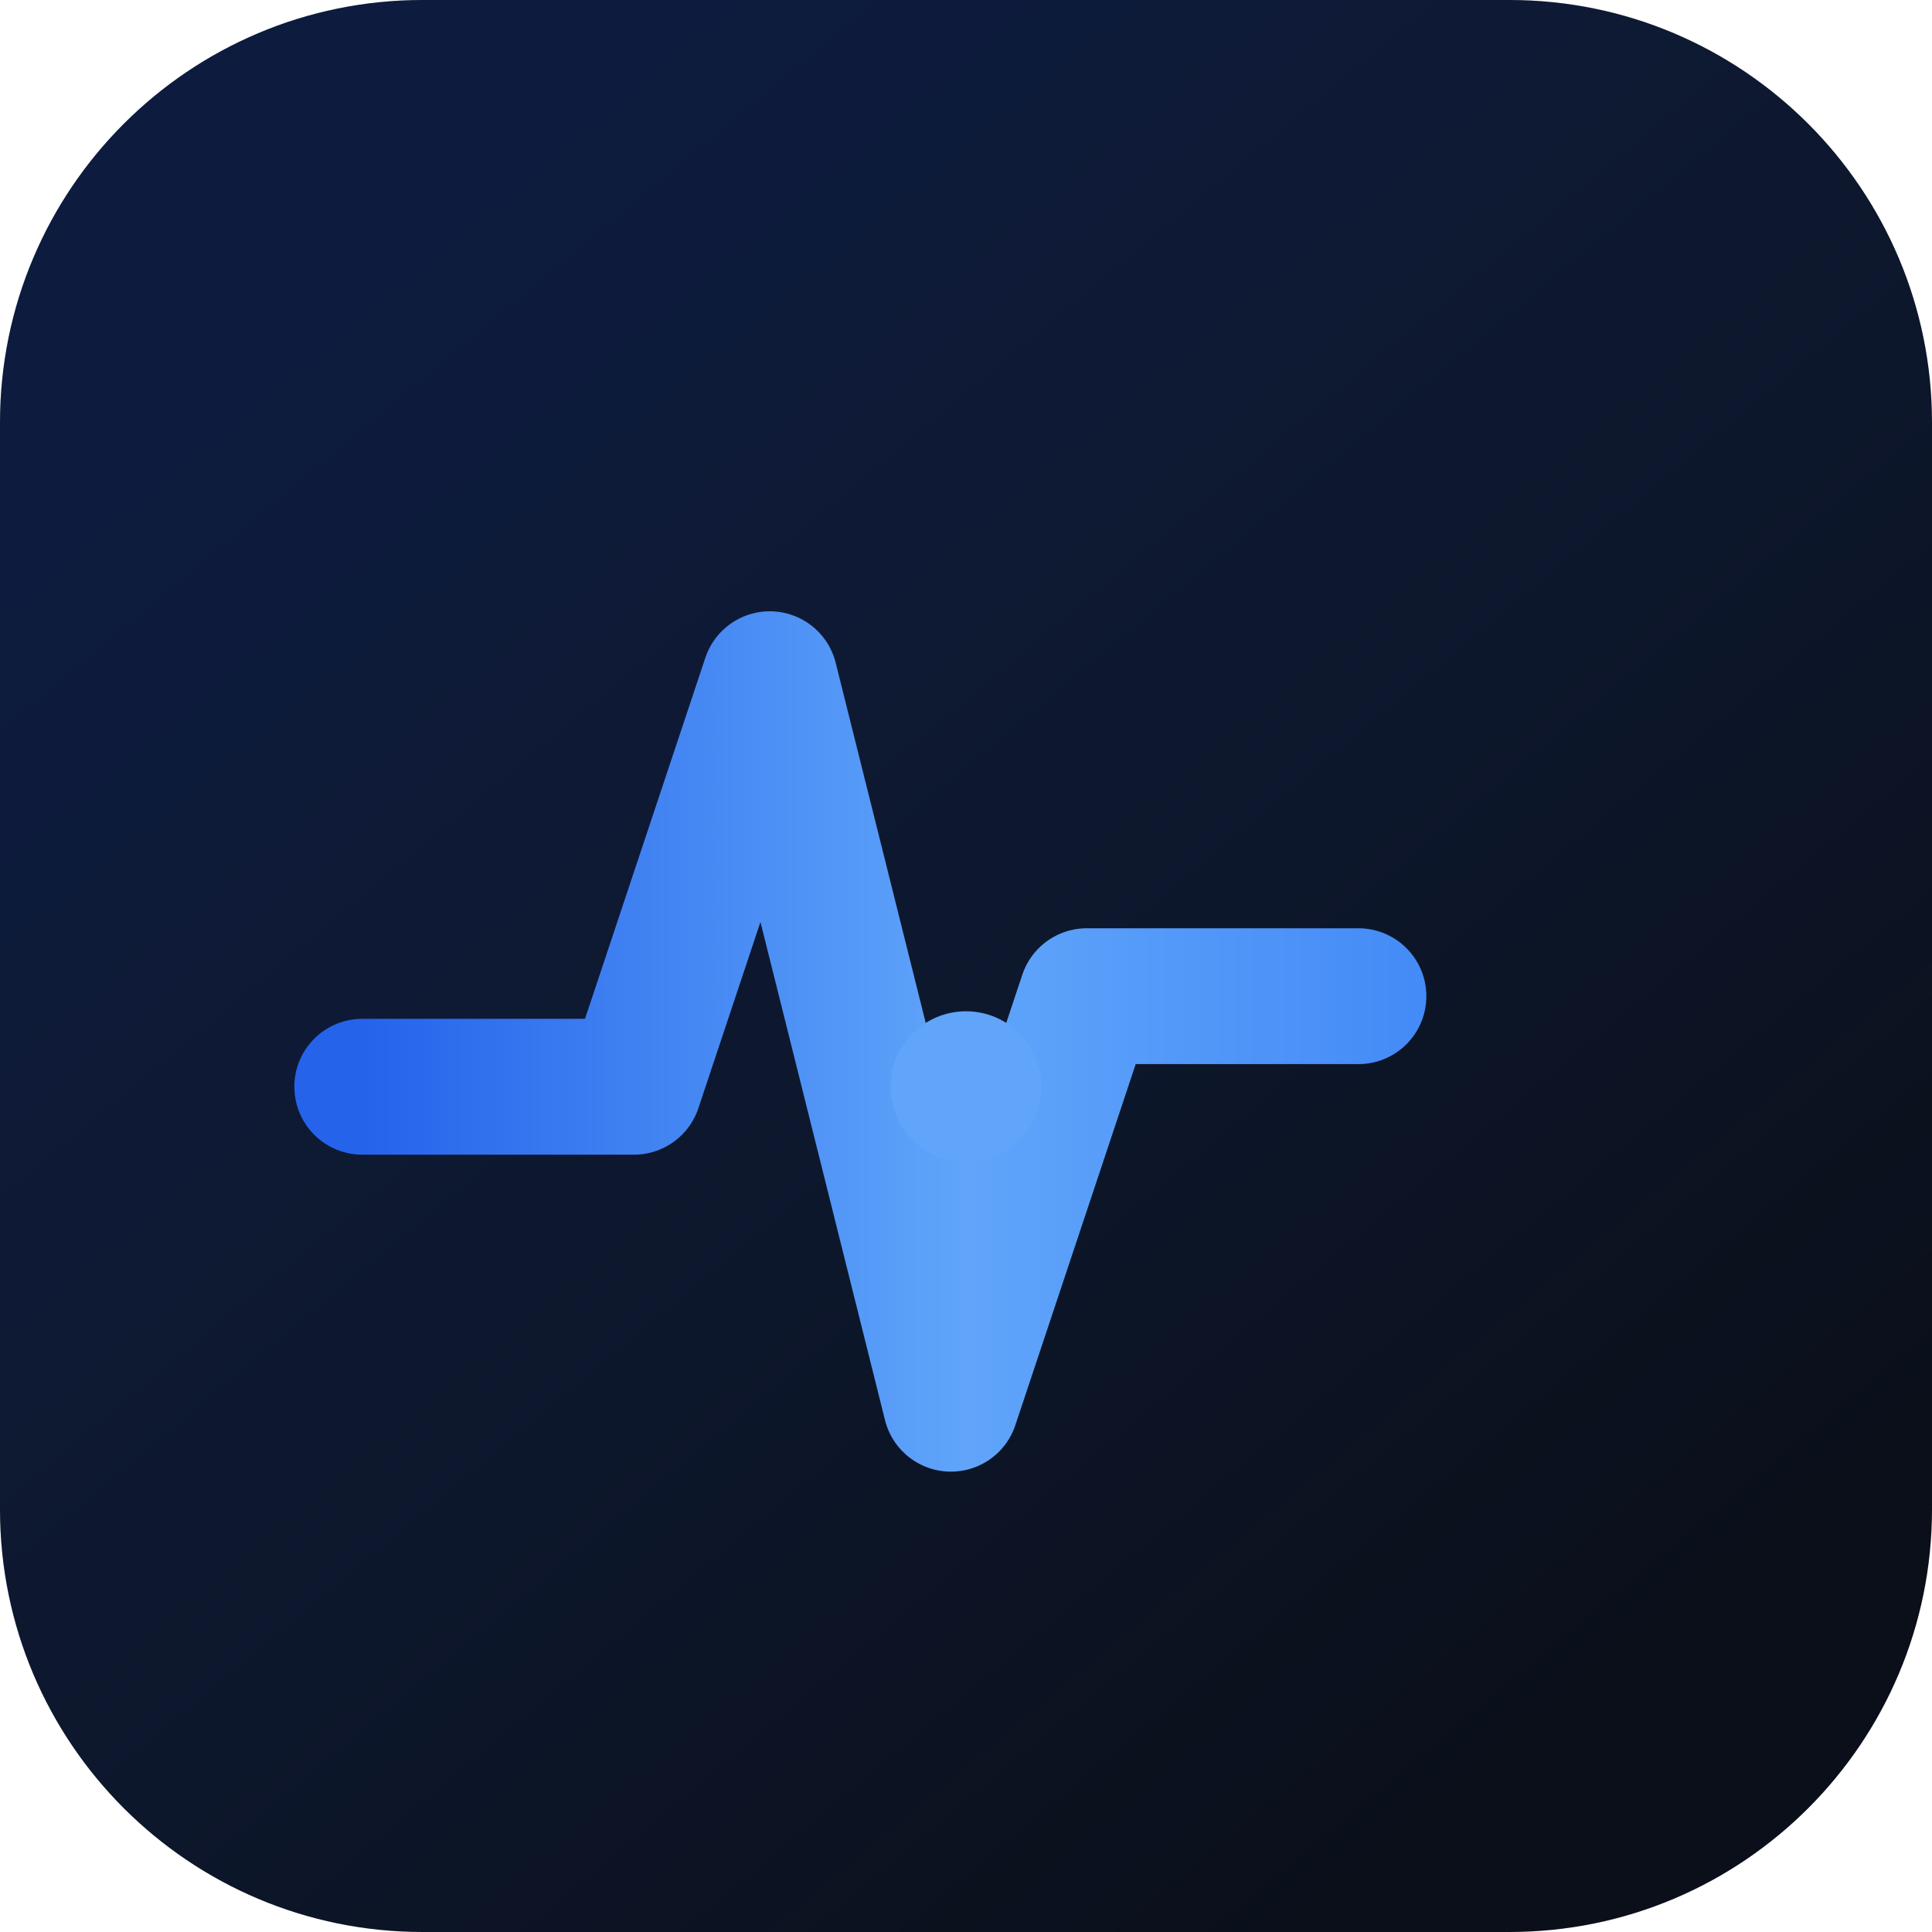
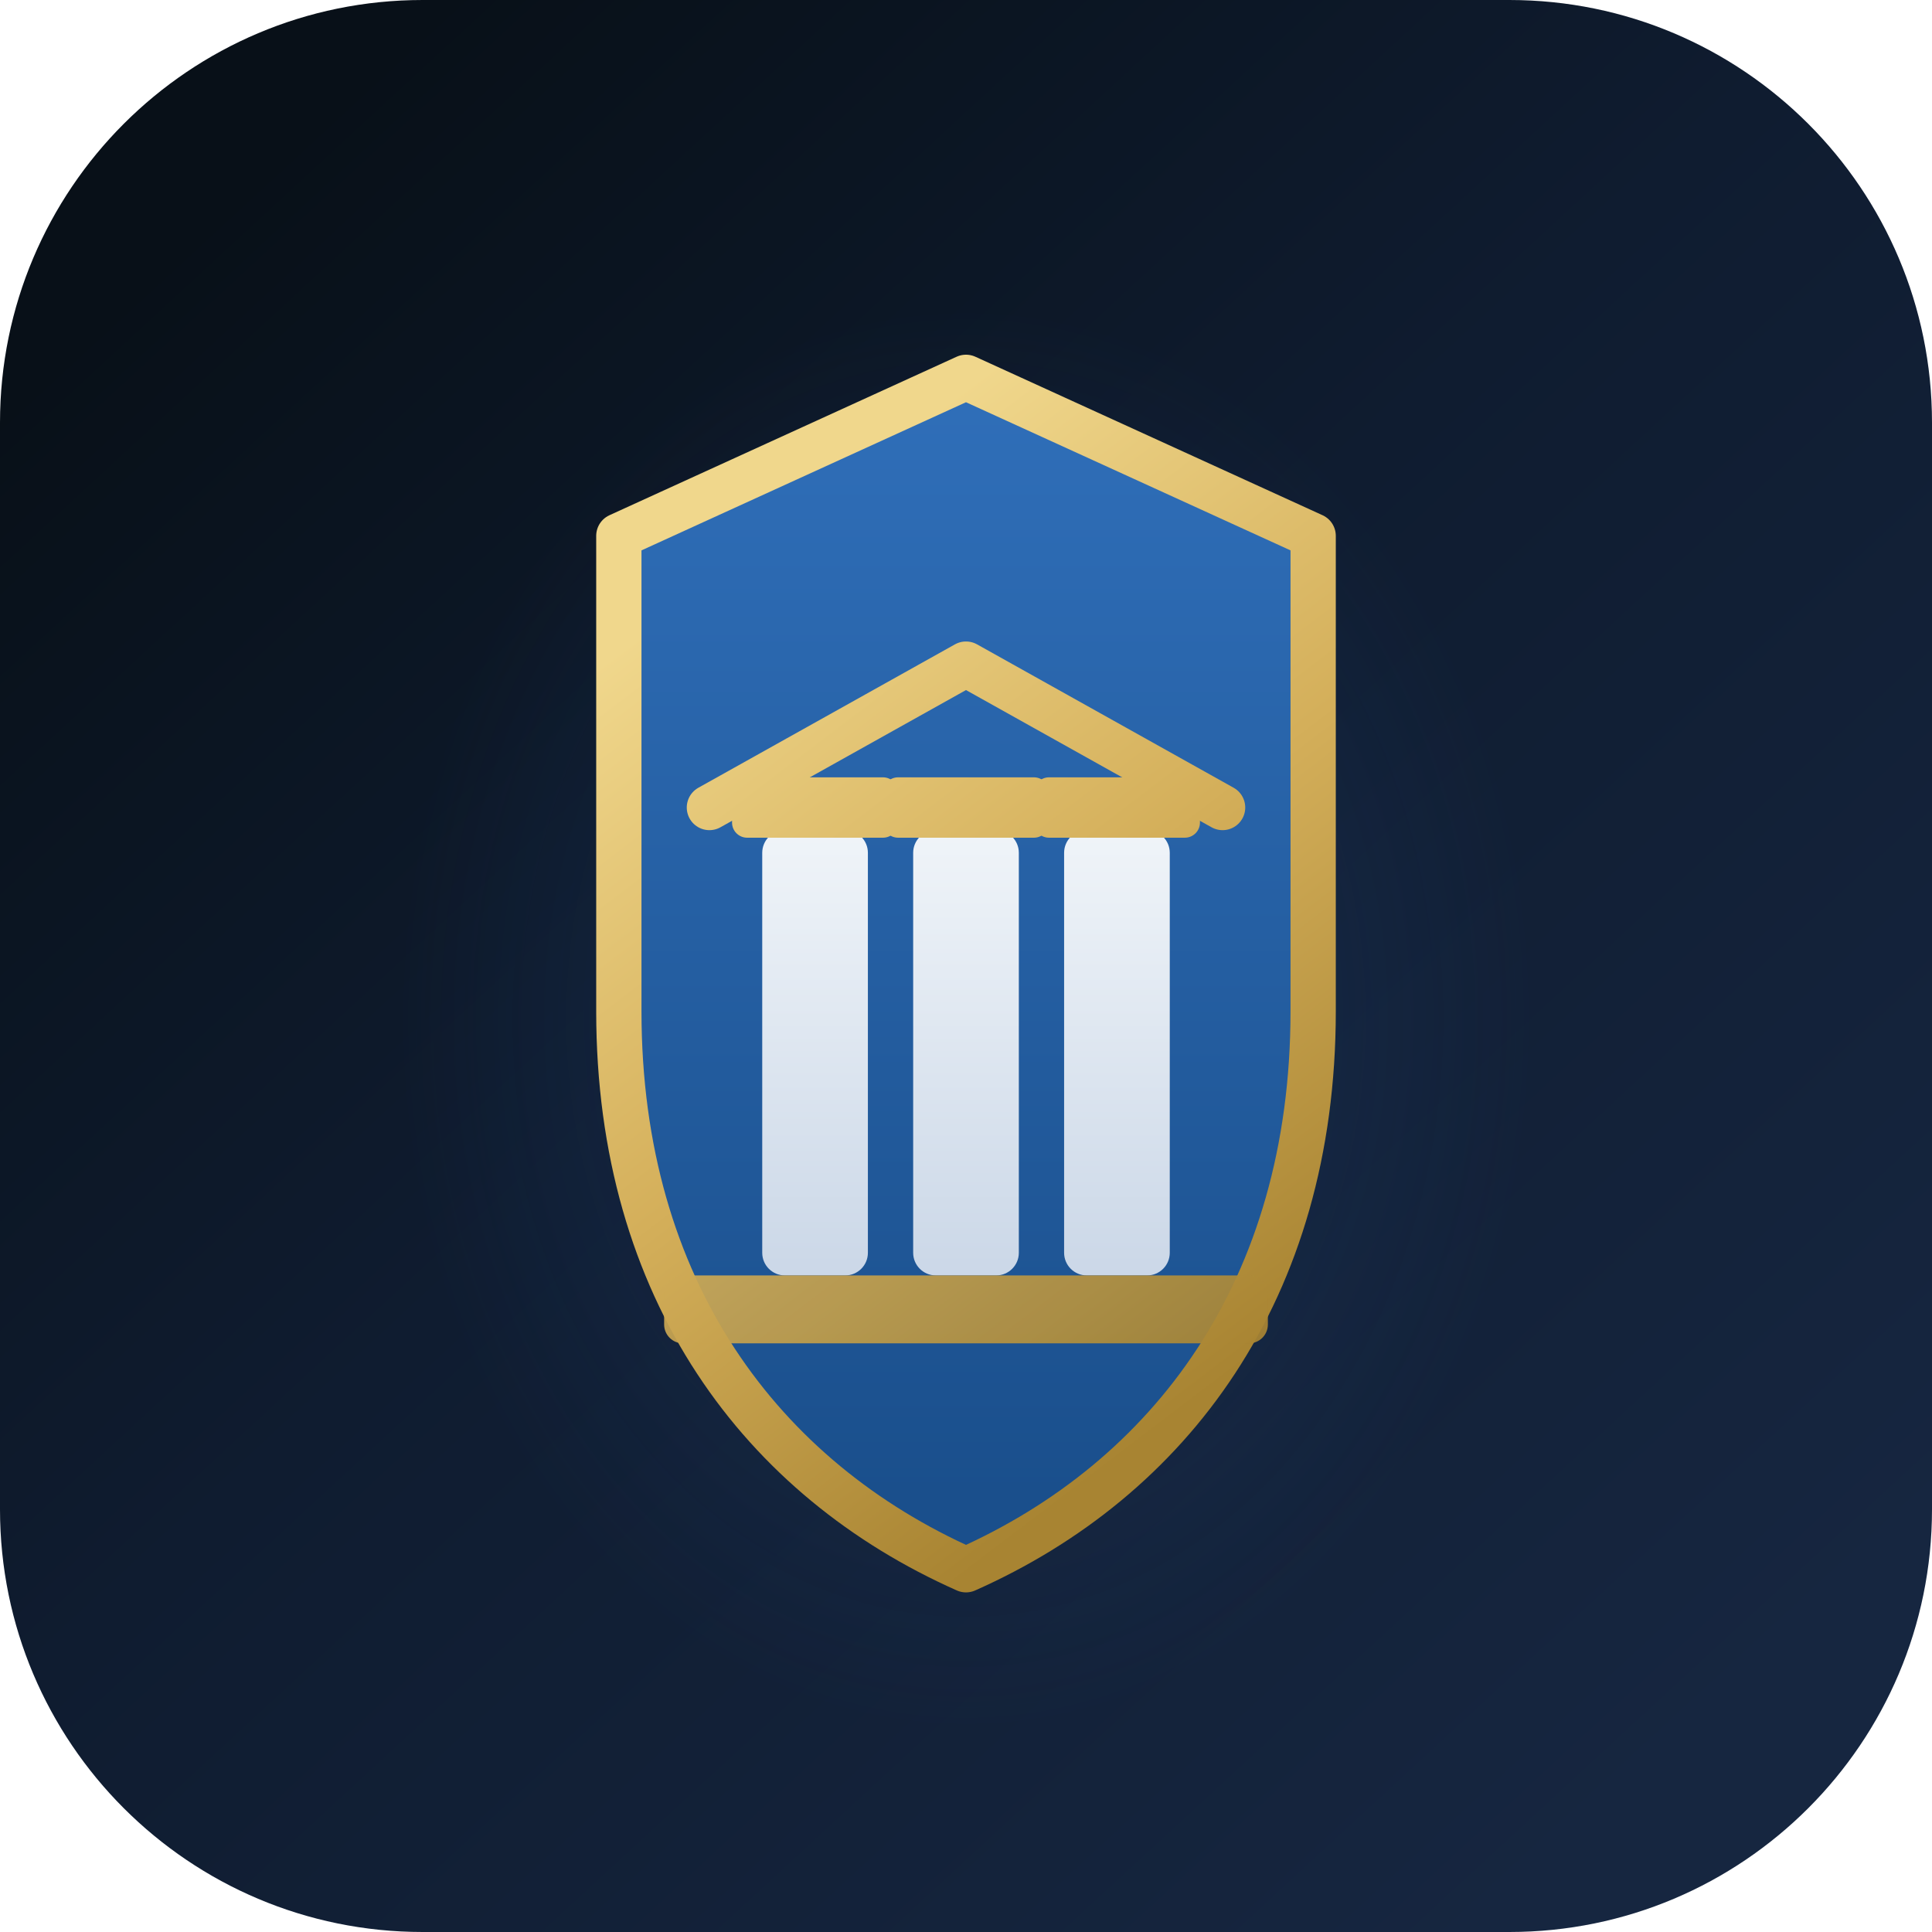
<svg xmlns="http://www.w3.org/2000/svg" viewBox="0 0 512 512" fill="none">
-   <rect width="512" height="512" rx="112" fill="#0a0f1a" />
-   <rect width="512" height="512" rx="112" fill="url(#bg)" opacity="0.55" />
-   <path d="M96 288h72l36-108 48 192 36-108h72" stroke="url(#pulse)" stroke-width="36" stroke-linecap="round" stroke-linejoin="round" />
-   <circle cx="256" cy="288" r="20" fill="#60a5fa" />
  <defs>
-     <linearGradient id="bg" x1="96" y1="64" x2="416" y2="448" gradientUnits="userSpaceOnUse">
-       <stop stop-color="#1d4ed8" stop-opacity="0.35" />
-       <stop offset="1" stop-color="#3b82f6" stop-opacity="0" />
+     <linearGradient id="bg" x1="64" y1="48" x2="448" y2="464" gradientUnits="userSpaceOnUse">
+       <stop stop-color="#081018" />
+       <stop offset="0.45" stop-color="#0f1c30" />
+       <stop offset="1" stop-color="#162640" />
    </linearGradient>
-     <linearGradient id="pulse" x1="96" y1="288" x2="416" y2="288" gradientUnits="userSpaceOnUse">
-       <stop stop-color="#2563eb" />
-       <stop offset="0.5" stop-color="#60a5fa" />
-       <stop offset="1" stop-color="#3b82f6" />
+     <radialGradient id="glow" cx="0" cy="0" r="1" gradientUnits="userSpaceOnUse" gradientTransform="translate(256 270) rotate(90) scale(190 150)">
+       <stop stop-color="#2a5a9e" stop-opacity="0.28" />
+       <stop offset="1" stop-color="#2a5a9e" stop-opacity="0" />
+     </radialGradient>
+     <linearGradient id="shield" x1="256" y1="108" x2="256" y2="396" gradientUnits="userSpaceOnUse">
+       <stop stop-color="#2f6eb8" />
+       <stop offset="1" stop-color="#1a4f8c" />
+     </linearGradient>
+     <linearGradient id="gold" x1="180" y1="160" x2="332" y2="360" gradientUnits="userSpaceOnUse">
+       <stop stop-color="#f0d78c" />
+       <stop offset="0.5" stop-color="#d4af5a" />
+       <stop offset="1" stop-color="#a88432" />
+     </linearGradient>
+     <linearGradient id="marble" x1="256" y1="196" x2="256" y2="348" gradientUnits="userSpaceOnUse">
+       <stop stop-color="#f7fafc" />
+       <stop offset="1" stop-color="#c8d5e6" />
    </linearGradient>
  </defs>
+   <rect width="512" height="512" rx="112" fill="url(#bg)" />
+   <rect width="512" height="512" rx="112" fill="url(#glow)" />
+   <path d="M256 100 164 142v126c0 74 38 124 92 148 54-24 92-74 92-148V142L256 100Z" fill="url(#shield)" stroke="url(#gold)" stroke-width="12" stroke-linejoin="round" />
+   <path d="M188 214 256 176l68 38" stroke="url(#gold)" stroke-width="12" stroke-linecap="round" stroke-linejoin="round" />
+   <rect x="202" y="220" width="28" height="118" rx="6" fill="url(#marble)" />
+   <rect x="242" y="220" width="28" height="118" rx="6" fill="url(#marble)" />
+   <rect x="282" y="220" width="28" height="118" rx="6" fill="url(#marble)" />
+   <rect x="194" y="206" width="44" height="16" rx="4" fill="url(#gold)" />
+   <rect x="234" y="206" width="44" height="16" rx="4" fill="url(#gold)" />
+   <rect x="274" y="206" width="44" height="16" rx="4" fill="url(#gold)" />
+   <rect x="176" y="338" width="160" height="18" rx="5" fill="url(#gold)" opacity="0.92" />
</svg>
